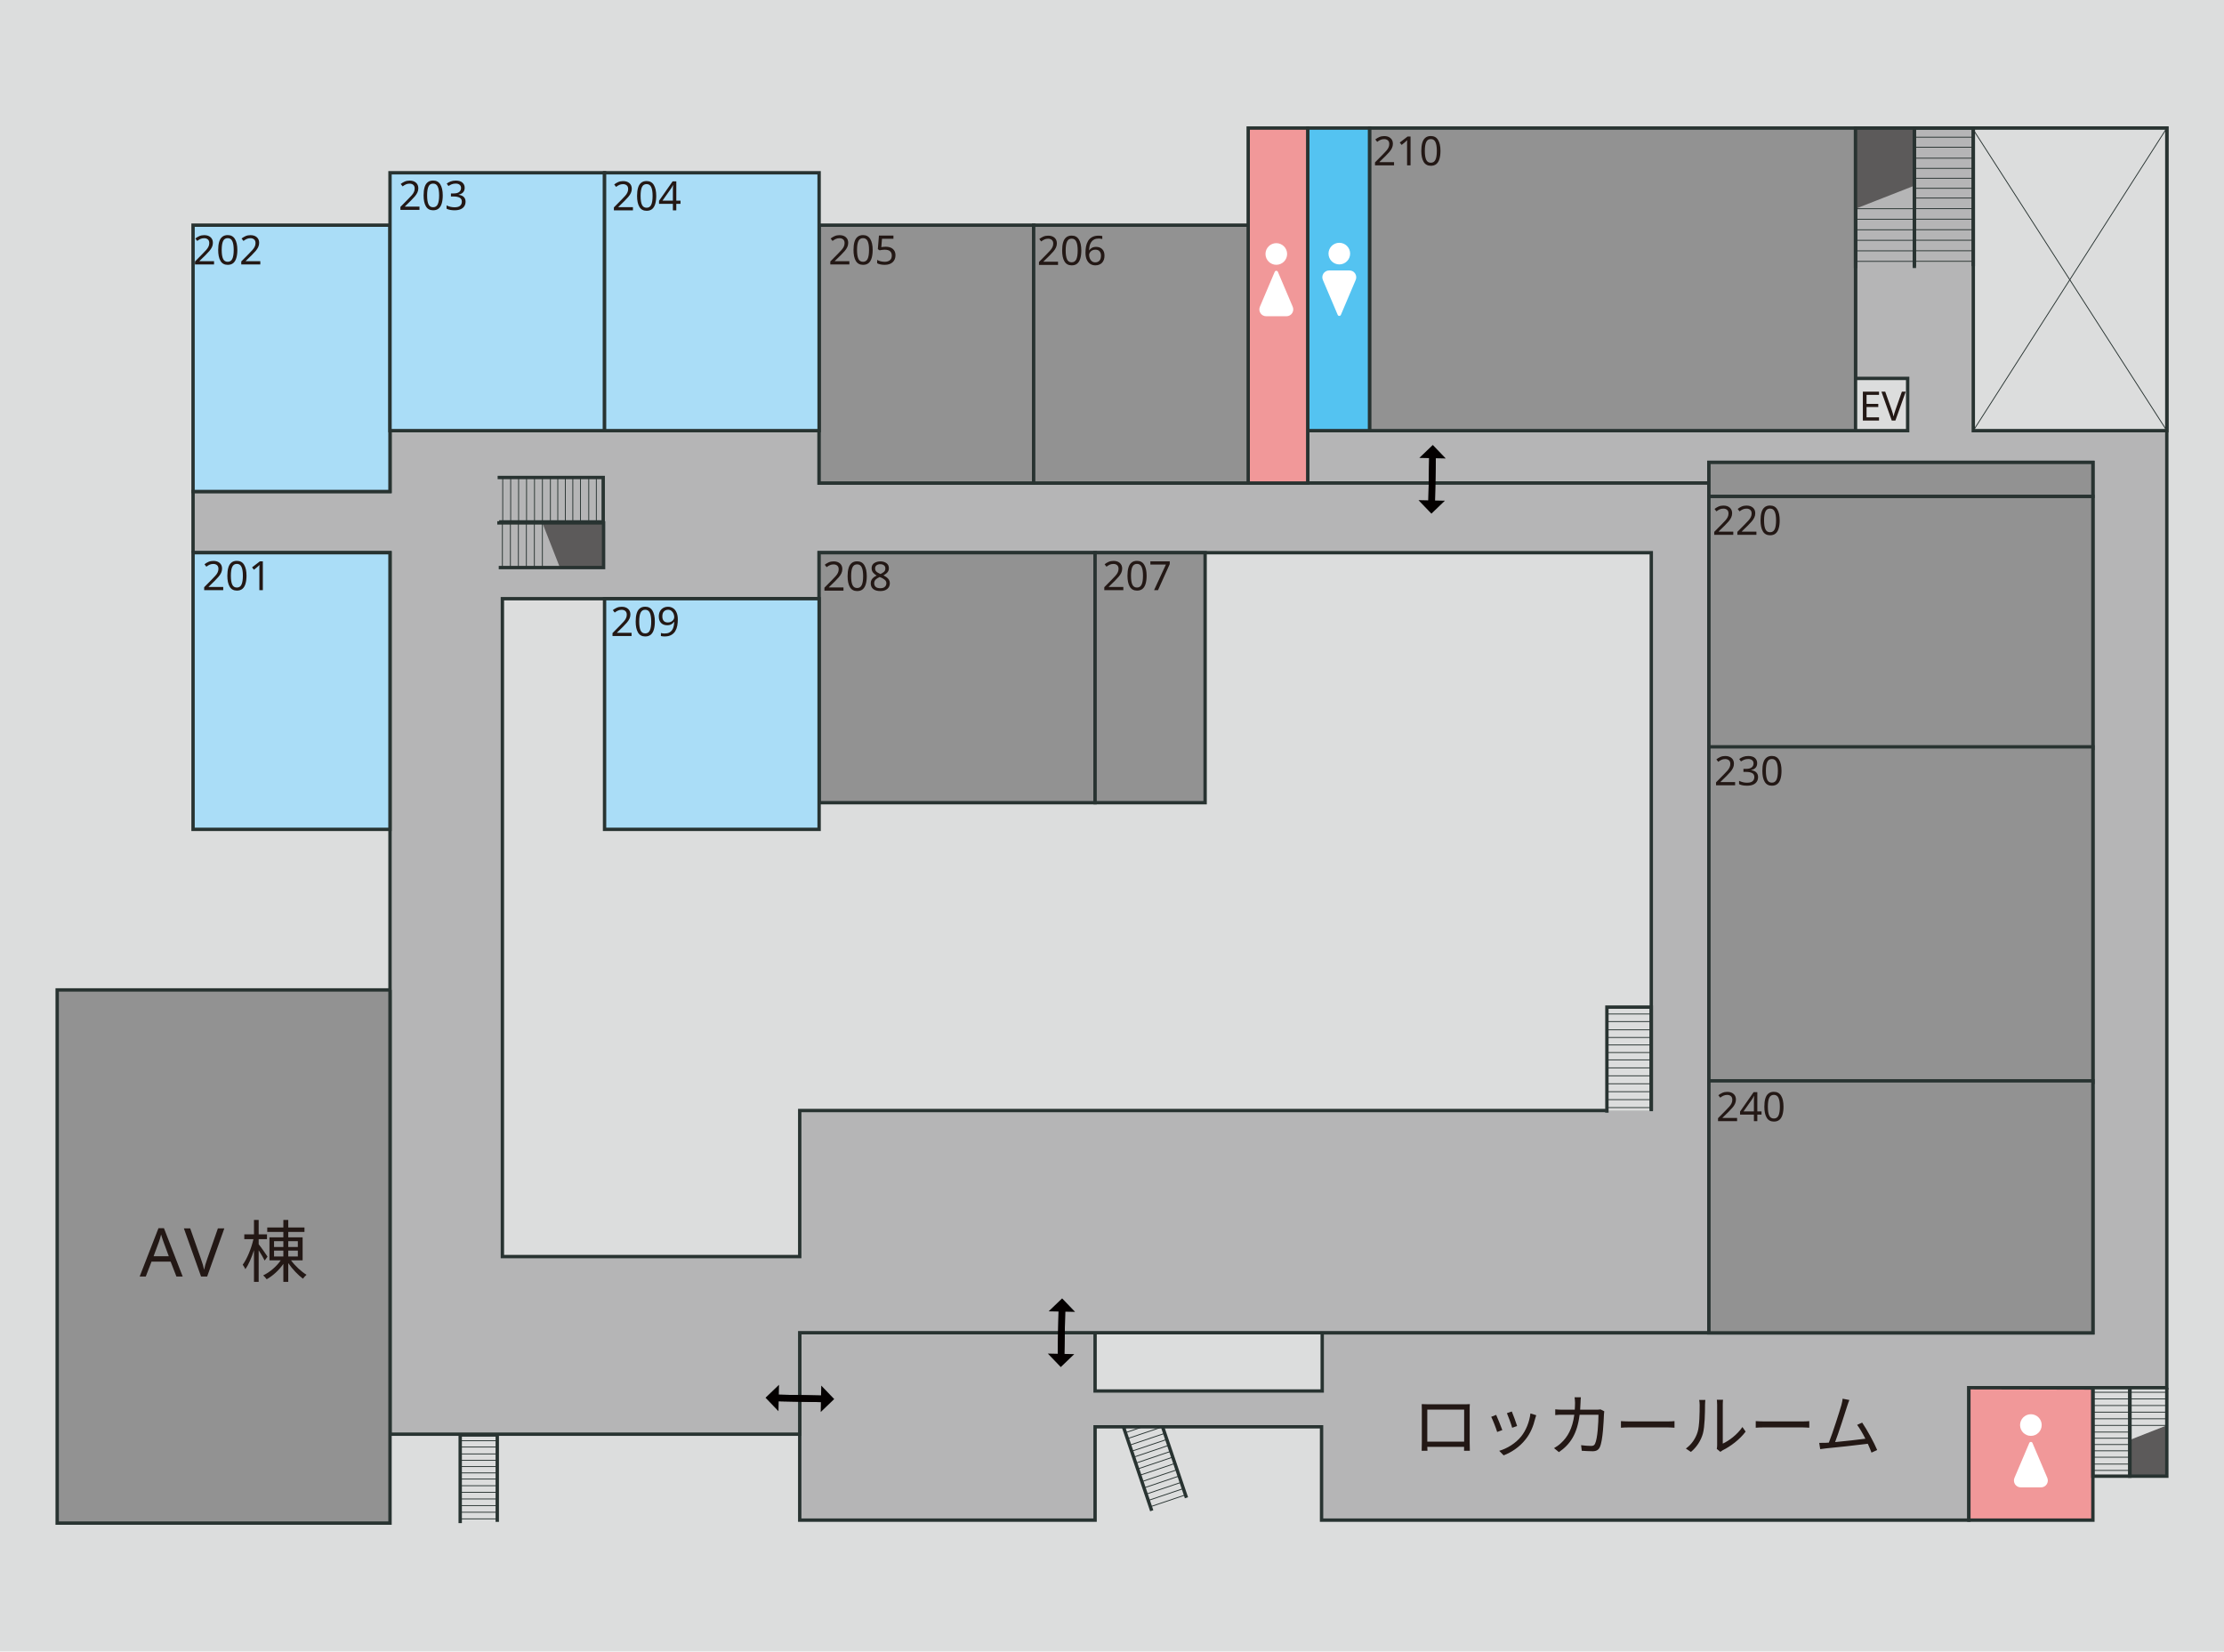
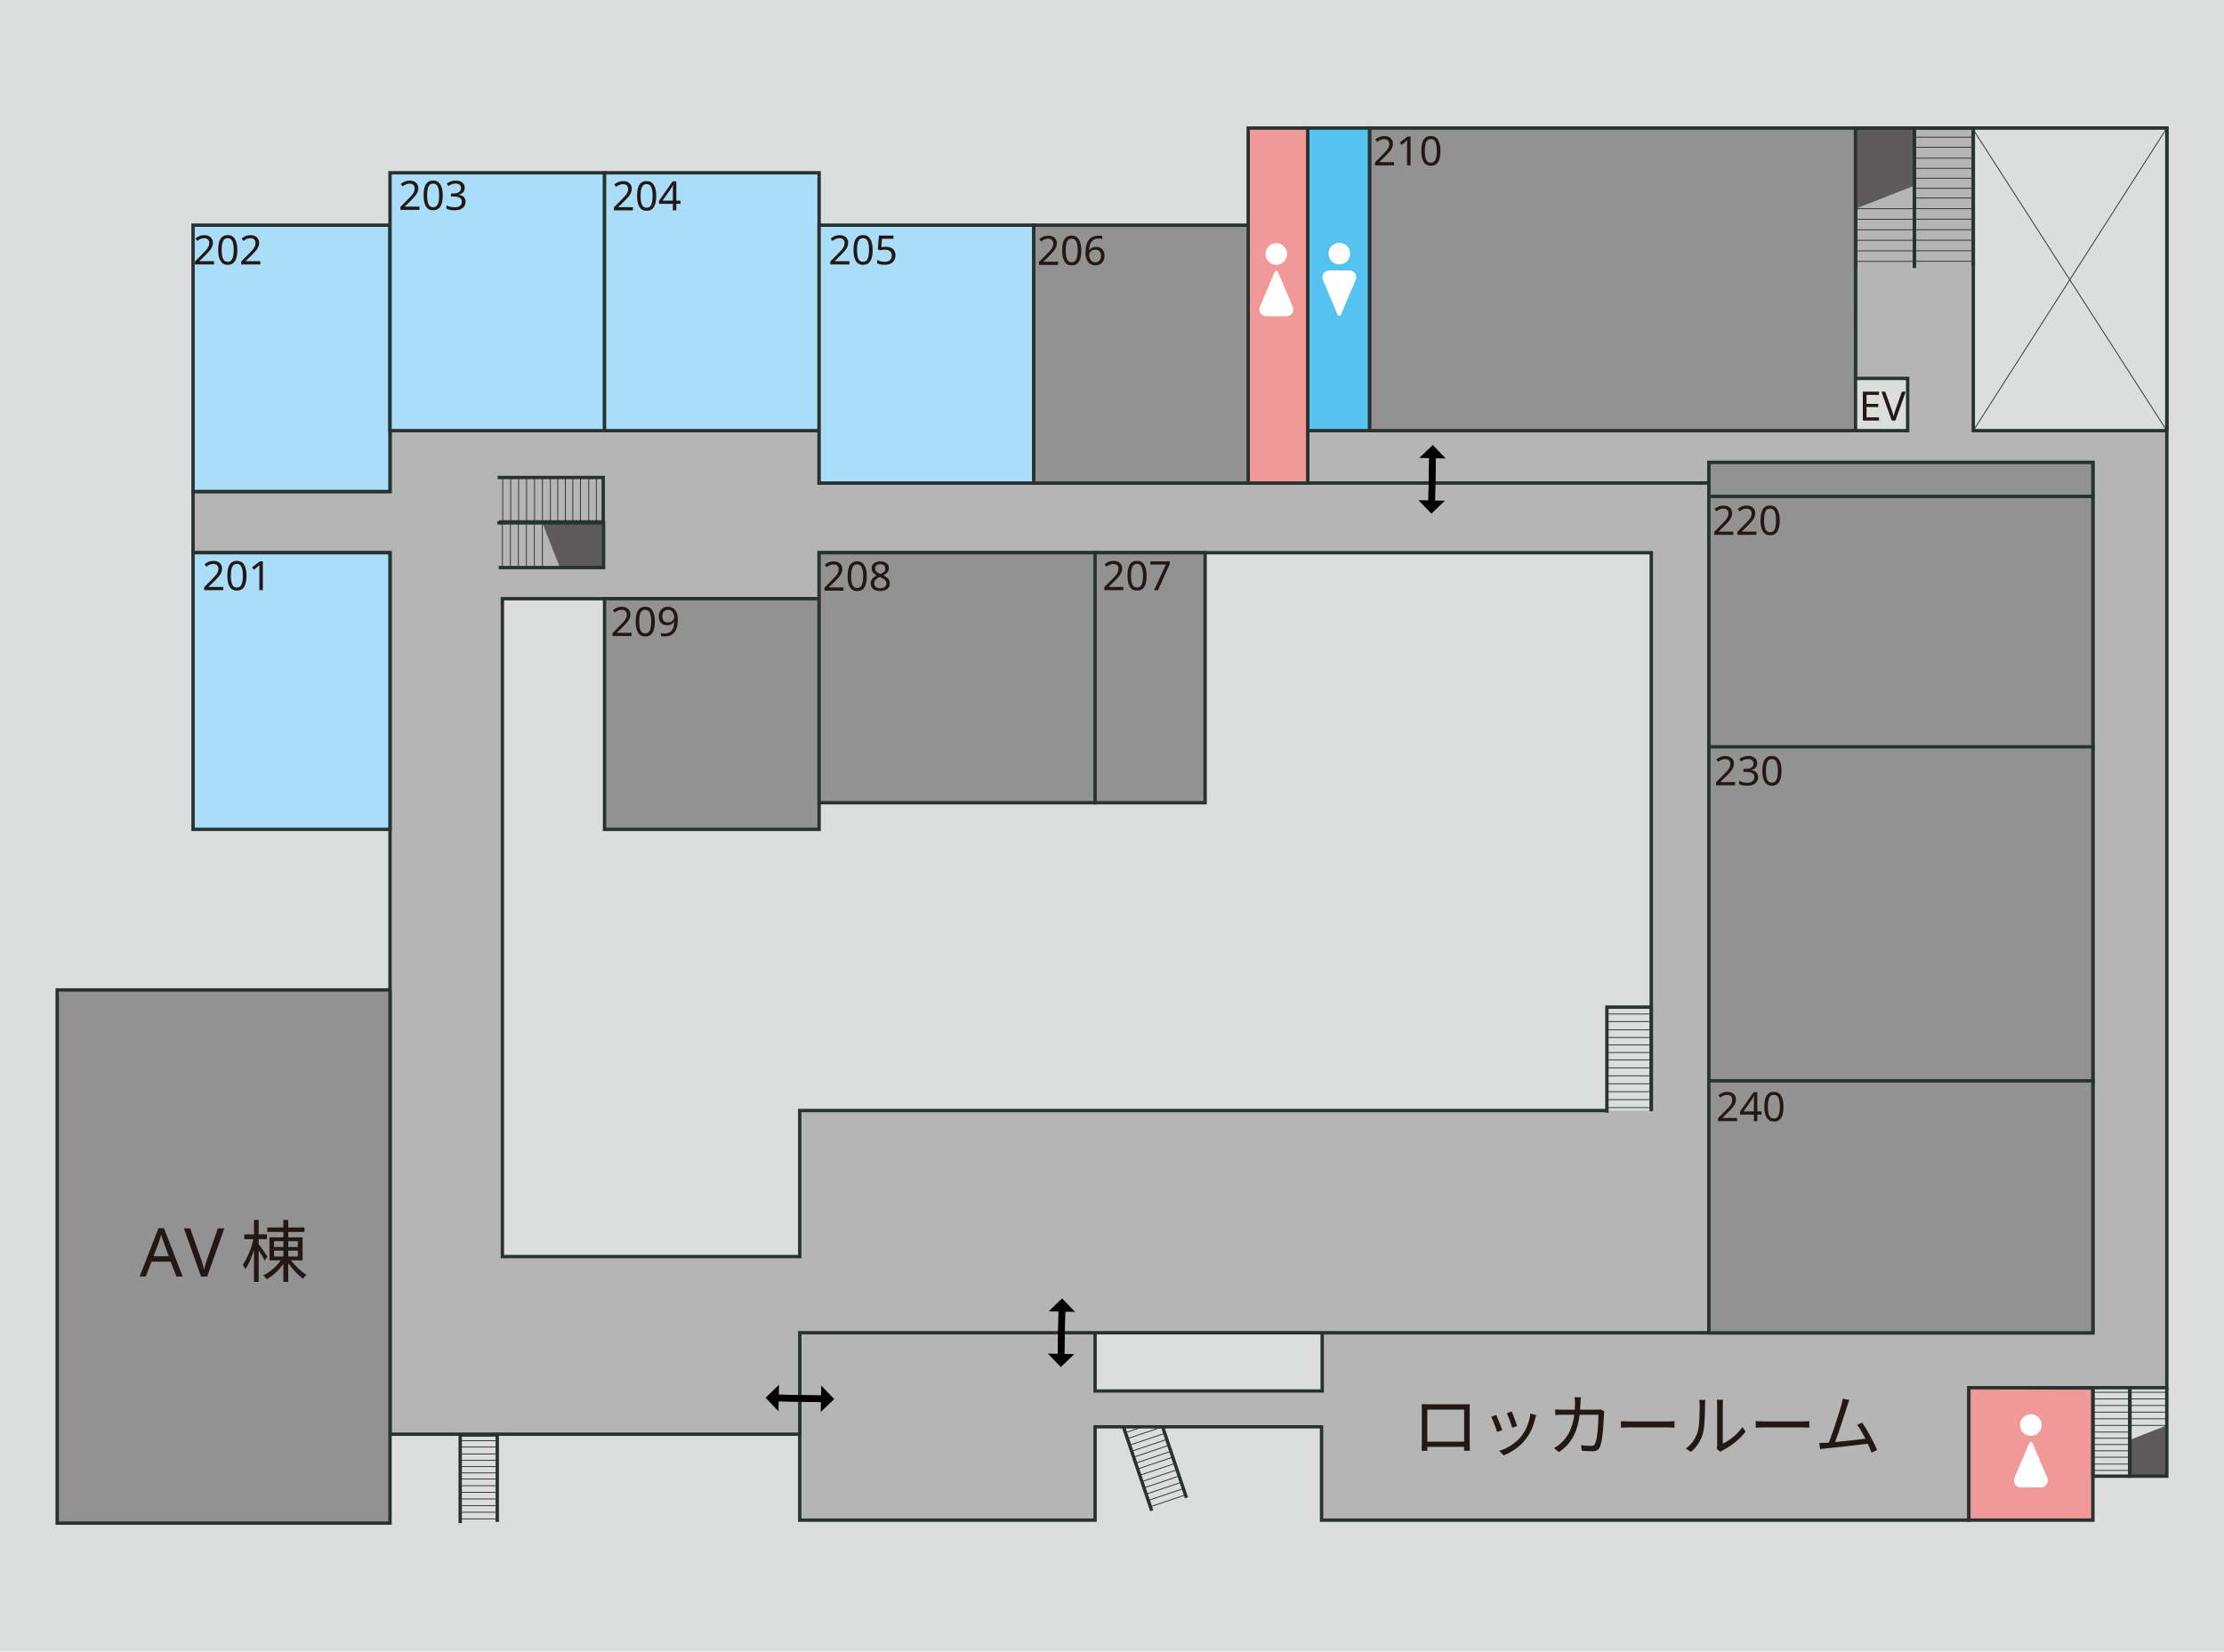
<svg xmlns="http://www.w3.org/2000/svg" viewBox="0 0 660 490">
  <g id="_景" data-name="背景">
    <polyline id="base" points="0 0 660 0 660 490 0 490" fill="#dcdddd" />
  </g>
  <g id="_下" data-name="廊下">
    <g id="_段" data-name="階段">
      <polyline points="341.79 448.33 333.43 423.54 343.86 420.02 352.1 444.47" fill="none" stroke="#283331" stroke-miterlimit="10" />
      <line x1="338.24" y1="437.81" x2="348.67" y2="434.29" fill="none" stroke="#283331" stroke-miterlimit="10" stroke-width=".25" />
      <line x1="338.87" y1="439.68" x2="349.3" y2="436.16" fill="none" stroke="#283331" stroke-miterlimit="10" stroke-width=".25" />
      <line x1="339.5" y1="441.54" x2="349.93" y2="438.02" fill="none" stroke="#283331" stroke-miterlimit="10" stroke-width=".25" />
      <line x1="340.13" y1="443.4" x2="350.55" y2="439.89" fill="none" stroke="#283331" stroke-miterlimit="10" stroke-width=".25" />
      <line x1="340.76" y1="445.27" x2="351.18" y2="441.75" fill="none" stroke="#283331" stroke-miterlimit="10" stroke-width=".25" />
      <line x1="351.81" y1="443.62" x2="341.39" y2="447.13" fill="none" stroke="#283331" stroke-miterlimit="10" stroke-width=".25" />
      <line x1="337.61" y1="435.93" x2="348.04" y2="432.42" fill="none" stroke="#283331" stroke-miterlimit="10" stroke-width=".25" />
      <line x1="337.03" y1="434.21" x2="347.45" y2="430.69" fill="none" stroke="#283331" stroke-miterlimit="10" stroke-width=".25" />
      <line x1="336.43" y1="432.43" x2="346.85" y2="428.91" fill="none" stroke="#283331" stroke-miterlimit="10" stroke-width=".25" />
      <line x1="335.84" y1="430.67" x2="346.26" y2="427.16" fill="none" stroke="#283331" stroke-miterlimit="10" stroke-width=".25" />
      <line x1="335.23" y1="428.87" x2="345.65" y2="425.36" fill="none" stroke="#283331" stroke-miterlimit="10" stroke-width=".25" />
      <line x1="334.58" y1="426.93" x2="345" y2="423.42" fill="none" stroke="#283331" stroke-miterlimit="10" stroke-width=".25" />
      <line x1="333.98" y1="425.16" x2="344.4" y2="421.64" fill="none" stroke="#283331" stroke-miterlimit="10" stroke-width=".25" />
    </g>
    <polyline points="388.08 143.35 388.08 127.8 550.65 127.8 566.12 127.8 566.12 112.3 550.62 112.3 550.65 38 643.03 38 643.03 411.82 584.29 411.82 584.29 451.11 392.19 451.11 392.19 423.42 324.98 423.42 324.98 451.11 237.33 451.11 237.33 395.5 324.98 395.5 324.98 412.79 392.38 412.79 392.38 395.54 621.09 395.54 621.09 137.22 507.14 137.22 507.14 143.35 388.08 143.35" fill="#b5b5b6" stroke="#283331" stroke-miterlimit="10" />
    <polyline points="57.29 164.02 57.29 145.86 115.74 145.86 115.74 127.8 243.08 127.8 243.08 143.35 507.14 143.35 507.14 395.5 237.33 395.5 237.33 425.61 115.74 425.61 115.74 164.02 57.29 164.02" fill="#b5b5b6" stroke="#283331" stroke-miterlimit="10" />
    <polyline points="490.04 329.56 490.04 164.02 357.63 164.02 243.08 164.02 243.08 177.67 179.41 177.67 149.09 177.67 149.09 372.9 237.33 372.9 237.33 329.56 476.51 329.56" fill="#dcdddd" stroke="#283331" stroke-miterlimit="10" />
    <g id="_印" data-name="矢印">
      <path d="M424.79,152.43l4-3.84-2.94-.06,.29-14.71-1.96-.04-.29,14.71-2.94-.06,3.84,4Z" fill="#040000" />
      <path d="M425.2,132.05l-4,3.84,2.94,.06-.29,14.71,1.96,.04,.29-14.71,2.94,.06-3.84-4Z" fill="#040000" />
    </g>
    <g id="_印-2" data-name="矢印">
      <path d="M314.8,405.69l4-3.84-2.94-.06,.29-14.71-1.96-.04-.29,14.71-2.94-.06,3.84,4Z" fill="#040000" />
      <path d="M315.2,385.31l-4,3.84,2.94,.06-.29,14.71,1.96,.04,.29-14.71,2.94,.06-3.84-4Z" fill="#040000" />
    </g>
    <g id="_印-3" data-name="矢印">
      <path d="M227.18,414.79l3.84,4,.06-2.94,14.71,.29,.04-1.96-14.71-.29,.06-2.94-4,3.84Z" fill="#040000" />
      <path d="M247.56,415.19l-3.84-4-.06,2.94-14.71-.29-.04,1.96,14.71,.29-.06,2.94,4-3.84Z" fill="#040000" />
    </g>
    <polyline points="585.6 38 585.6 127.8 643.03 127.8 643.03 38 585.6 38" fill="#dcdddd" stroke="#283331" stroke-miterlimit="10" />
    <line x1="643.03" y1="38" x2="585.6" y2="127.8" fill="none" stroke="#283331" stroke-miterlimit="10" stroke-width=".25" />
    <line x1="585.6" y1="38.49" x2="643.03" y2="127.8" fill="none" stroke="#283331" stroke-miterlimit="10" stroke-width=".25" />
  </g>
  <g id="_性用トイレ" data-name="男性用トイレ">
    <polyline points="388.08 127.8 406.45 127.8 406.45 38 388.08 38 388.08 127.8" fill="#54c3f1" stroke="#283331" stroke-miterlimit="10" />
  </g>
  <g id="_性用トイレ-2" data-name="女性用トイレ">
    <polyline points="370.42 143.35 388.08 143.35 388.08 38 370.42 38 370.42 143.35" fill="#f19899" stroke="#283331" stroke-miterlimit="10" />
    <polygon points="621.09 411.9 584.29 411.82 584.29 451.11 621.09 451.11 621.09 411.9" fill="#f19899" stroke="#283331" stroke-miterlimit="10" />
  </g>
  <g id="_用不可能教室等" data-name="使用不可能教室等">
-     <rect x="243.08" y="66.82" width="63.67" height="76.53" fill="#929292" stroke="#283331" stroke-miterlimit="10" />
+     <rect x="179.41" y="177.67" width="63.67" height="68.45" fill="#929292" stroke="#283331" stroke-miterlimit="10" />
    <rect x="306.75" y="66.82" width="63.67" height="76.53" fill="#929292" stroke="#283331" stroke-miterlimit="10" />
    <rect x="243.08" y="164.02" width="81.9" height="74.19" fill="#929292" stroke="#283331" stroke-miterlimit="10" />
    <rect x="324.98" y="164.02" width="32.65" height="74.19" fill="#929292" stroke="#283331" stroke-miterlimit="10" />
    <polyline points="115.74 293.77 16.97 293.77 16.97 452 115.74 452 115.74 293.77" fill="#929292" stroke="#283331" stroke-miterlimit="10" />
    <rect x="507.14" y="137.22" width="113.95" height="10.11" fill="#929292" stroke="#283331" stroke-miterlimit="10" />
    <rect id="room210" x="406.49" y="38" width="144.16" height="89.8" fill="#929292" stroke="#283331" stroke-miterlimit="10" />
    <rect id="room220" x="507.14" y="147.33" width="113.95" height="74.79" fill="#929292" stroke="#283331" stroke-miterlimit="10" />
    <rect id="room230" x="507.14" y="221.63" width="113.95" height="99.6" fill="#929292" stroke="#283331" stroke-miterlimit="10" />
    <rect id="room240" x="507.14" y="320.75" width="113.95" height="74.79" fill="#929292" stroke="#283331" stroke-miterlimit="10" />
  </g>
  <g id="_段-2" data-name="階段">
    <g>
      <polygon points="160.96 155.17 166.16 168.43 179.12 168.43 179.12 155.17 160.96 155.17" fill="#5c5a5a" />
      <polyline points="148.01 168.43 179.12 168.43 179.12 155.17 147.57 155.17" fill="none" stroke="#283331" stroke-miterlimit="10" />
      <line x1="160.96" y1="155.17" x2="160.96" y2="168.43" fill="none" stroke="#283331" stroke-miterlimit="10" stroke-width=".25" />
      <line x1="158.58" y1="155.17" x2="158.58" y2="168.43" fill="none" stroke="#283331" stroke-miterlimit="10" stroke-width=".25" />
      <line x1="156.21" y1="155.17" x2="156.21" y2="168.43" fill="none" stroke="#283331" stroke-miterlimit="10" stroke-width=".25" />
      <line x1="153.84" y1="155.17" x2="153.84" y2="168.43" fill="none" stroke="#283331" stroke-miterlimit="10" stroke-width=".25" />
      <line x1="151.47" y1="155.17" x2="151.47" y2="168.43" fill="none" stroke="#283331" stroke-miterlimit="10" stroke-width=".25" />
      <line x1="149.09" y1="155.17" x2="149.09" y2="168.43" fill="none" stroke="#283331" stroke-miterlimit="10" stroke-width=".25" />
    </g>
    <g>
      <polygon points="643.03 423 632.03 427.32 632.03 438.07 643.03 438.07 643.03 423" fill="#5c5a5a" />
      <polyline points="632.03 412.27 632.03 438.07 643.03 438.07 643.03 411.9" fill="none" stroke="#283331" stroke-miterlimit="10" />
      <line x1="643.03" y1="423" x2="632.03" y2="423" fill="none" stroke="#283331" stroke-miterlimit="10" stroke-width=".25" />
      <line x1="643.03" y1="421.04" x2="632.03" y2="421.04" fill="none" stroke="#283331" stroke-miterlimit="10" stroke-width=".25" />
      <line x1="643.03" y1="419.07" x2="632.03" y2="419.07" fill="none" stroke="#283331" stroke-miterlimit="10" stroke-width=".25" />
      <line x1="643.03" y1="417.1" x2="632.03" y2="417.1" fill="none" stroke="#283331" stroke-miterlimit="10" stroke-width=".25" />
      <line x1="643.03" y1="415.13" x2="632.03" y2="415.13" fill="none" stroke="#283331" stroke-miterlimit="10" stroke-width=".25" />
      <line x1="632.03" y1="413.17" x2="643.03" y2="413.17" fill="none" stroke="#283331" stroke-miterlimit="10" stroke-width=".25" />
    </g>
    <g>
      <polyline points="632.1 411.9 632.1 438.07 621.09 438.07 621.09 412.27" fill="none" stroke="#283331" stroke-miterlimit="10" />
      <line x1="632.1" y1="423" x2="621.09" y2="423" fill="none" stroke="#283331" stroke-miterlimit="10" stroke-width=".25" />
      <line x1="632.1" y1="421.04" x2="621.09" y2="421.04" fill="none" stroke="#283331" stroke-miterlimit="10" stroke-width=".25" />
      <line x1="632.1" y1="419.07" x2="621.09" y2="419.07" fill="none" stroke="#283331" stroke-miterlimit="10" stroke-width=".25" />
      <line x1="632.1" y1="417.1" x2="621.09" y2="417.1" fill="none" stroke="#283331" stroke-miterlimit="10" stroke-width=".25" />
      <line x1="632.1" y1="415.13" x2="621.09" y2="415.13" fill="none" stroke="#283331" stroke-miterlimit="10" stroke-width=".25" />
      <line x1="621.09" y1="413.17" x2="632.1" y2="413.17" fill="none" stroke="#283331" stroke-miterlimit="10" stroke-width=".25" />
      <line x1="632.1" y1="424.98" x2="621.09" y2="424.98" fill="none" stroke="#283331" stroke-miterlimit="10" stroke-width=".25" />
      <line x1="632.1" y1="426.81" x2="621.09" y2="426.81" fill="none" stroke="#283331" stroke-miterlimit="10" stroke-width=".25" />
      <line x1="632.1" y1="428.68" x2="621.09" y2="428.68" fill="none" stroke="#283331" stroke-miterlimit="10" stroke-width=".25" />
      <line x1="632.1" y1="430.54" x2="621.09" y2="430.54" fill="none" stroke="#283331" stroke-miterlimit="10" stroke-width=".25" />
      <line x1="632.1" y1="432.44" x2="621.09" y2="432.44" fill="none" stroke="#283331" stroke-miterlimit="10" stroke-width=".25" />
      <line x1="632.1" y1="434.48" x2="621.09" y2="434.48" fill="none" stroke="#283331" stroke-miterlimit="10" stroke-width=".25" />
      <line x1="632.1" y1="436.36" x2="621.09" y2="436.36" fill="none" stroke="#283331" stroke-miterlimit="10" stroke-width=".25" />
    </g>
    <g>
      <polyline points="136.57 452 136.57 425.84 147.57 425.84 147.57 451.63" fill="none" stroke="#283331" stroke-miterlimit="10" />
      <line x1="136.57" y1="440.9" x2="147.57" y2="440.9" fill="none" stroke="#283331" stroke-miterlimit="10" stroke-width=".25" />
      <line x1="136.57" y1="442.87" x2="147.57" y2="442.87" fill="none" stroke="#283331" stroke-miterlimit="10" stroke-width=".25" />
      <line x1="136.57" y1="444.83" x2="147.57" y2="444.83" fill="none" stroke="#283331" stroke-miterlimit="10" stroke-width=".25" />
      <line x1="136.57" y1="446.8" x2="147.57" y2="446.8" fill="none" stroke="#283331" stroke-miterlimit="10" stroke-width=".25" />
      <line x1="136.57" y1="448.77" x2="147.57" y2="448.77" fill="none" stroke="#283331" stroke-miterlimit="10" stroke-width=".25" />
      <line x1="147.57" y1="450.74" x2="136.57" y2="450.74" fill="none" stroke="#283331" stroke-miterlimit="10" stroke-width=".25" />
      <line x1="136.57" y1="438.92" x2="147.57" y2="438.92" fill="none" stroke="#283331" stroke-miterlimit="10" stroke-width=".25" />
      <line x1="136.57" y1="437.1" x2="147.57" y2="437.1" fill="none" stroke="#283331" stroke-miterlimit="10" stroke-width=".25" />
      <line x1="136.57" y1="435.22" x2="147.57" y2="435.22" fill="none" stroke="#283331" stroke-miterlimit="10" stroke-width=".25" />
      <line x1="136.57" y1="433.37" x2="147.57" y2="433.37" fill="none" stroke="#283331" stroke-miterlimit="10" stroke-width=".25" />
      <line x1="136.57" y1="431.47" x2="147.57" y2="431.47" fill="none" stroke="#283331" stroke-miterlimit="10" stroke-width=".25" />
      <line x1="136.57" y1="429.42" x2="147.57" y2="429.42" fill="none" stroke="#283331" stroke-miterlimit="10" stroke-width=".25" />
      <line x1="136.57" y1="427.54" x2="147.57" y2="427.54" fill="none" stroke="#283331" stroke-miterlimit="10" stroke-width=".25" />
    </g>
    <g>
      <polyline points="147.68 141.7 179.01 141.7 179.01 154.88 148.12 154.88" fill="none" stroke="#283331" stroke-miterlimit="10" />
      <line x1="160.97" y1="141.7" x2="160.97" y2="154.88" fill="none" stroke="#283331" stroke-miterlimit="10" stroke-width=".25" />
      <line x1="158.62" y1="141.7" x2="158.62" y2="154.88" fill="none" stroke="#283331" stroke-miterlimit="10" stroke-width=".25" />
      <line x1="156.26" y1="141.7" x2="156.26" y2="154.88" fill="none" stroke="#283331" stroke-miterlimit="10" stroke-width=".25" />
      <line x1="153.9" y1="141.7" x2="153.9" y2="154.88" fill="none" stroke="#283331" stroke-miterlimit="10" stroke-width=".25" />
      <line x1="151.55" y1="141.7" x2="151.55" y2="154.88" fill="none" stroke="#283331" stroke-miterlimit="10" stroke-width=".25" />
      <line x1="149.19" y1="154.88" x2="149.19" y2="141.7" fill="none" stroke="#283331" stroke-miterlimit="10" stroke-width=".25" />
      <line x1="163.34" y1="141.7" x2="163.34" y2="154.88" fill="none" stroke="#283331" stroke-miterlimit="10" stroke-width=".25" />
      <line x1="165.53" y1="141.7" x2="165.53" y2="154.88" fill="none" stroke="#283331" stroke-miterlimit="10" stroke-width=".25" />
      <line x1="167.77" y1="141.7" x2="167.77" y2="154.88" fill="none" stroke="#283331" stroke-miterlimit="10" stroke-width=".25" />
      <line x1="169.99" y1="141.7" x2="169.99" y2="154.88" fill="none" stroke="#283331" stroke-miterlimit="10" stroke-width=".25" />
      <line x1="172.27" y1="141.7" x2="172.27" y2="154.88" fill="none" stroke="#283331" stroke-miterlimit="10" stroke-width=".25" />
      <line x1="174.72" y1="141.7" x2="174.72" y2="154.88" fill="none" stroke="#283331" stroke-miterlimit="10" stroke-width=".25" />
      <line x1="176.97" y1="141.7" x2="176.97" y2="154.88" fill="none" stroke="#283331" stroke-miterlimit="10" stroke-width=".25" />
    </g>
    <g>
      <polyline points="476.87 330.2 476.87 298.87 490.04 298.87 490.04 329.76" fill="none" stroke="#283331" stroke-miterlimit="10" />
      <line x1="476.87" y1="316.9" x2="490.04" y2="316.9" fill="none" stroke="#283331" stroke-miterlimit="10" stroke-width=".25" />
      <line x1="476.87" y1="319.26" x2="490.04" y2="319.26" fill="none" stroke="#283331" stroke-miterlimit="10" stroke-width=".25" />
      <line x1="476.87" y1="321.62" x2="490.04" y2="321.62" fill="none" stroke="#283331" stroke-miterlimit="10" stroke-width=".25" />
      <line x1="476.87" y1="323.97" x2="490.04" y2="323.97" fill="none" stroke="#283331" stroke-miterlimit="10" stroke-width=".25" />
      <line x1="476.87" y1="326.33" x2="490.04" y2="326.33" fill="none" stroke="#283331" stroke-miterlimit="10" stroke-width=".25" />
      <line x1="490.04" y1="328.69" x2="476.87" y2="328.69" fill="none" stroke="#283331" stroke-miterlimit="10" stroke-width=".25" />
      <line x1="476.87" y1="314.53" x2="490.04" y2="314.53" fill="none" stroke="#283331" stroke-miterlimit="10" stroke-width=".25" />
      <line x1="476.87" y1="312.35" x2="490.04" y2="312.35" fill="none" stroke="#283331" stroke-miterlimit="10" stroke-width=".25" />
      <line x1="476.87" y1="310.1" x2="490.04" y2="310.1" fill="none" stroke="#283331" stroke-miterlimit="10" stroke-width=".25" />
      <line x1="476.87" y1="307.88" x2="490.04" y2="307.88" fill="none" stroke="#283331" stroke-miterlimit="10" stroke-width=".25" />
      <line x1="476.87" y1="305.61" x2="490.04" y2="305.61" fill="none" stroke="#283331" stroke-miterlimit="10" stroke-width=".25" />
      <line x1="476.87" y1="303.16" x2="490.04" y2="303.16" fill="none" stroke="#283331" stroke-miterlimit="10" stroke-width=".25" />
      <line x1="476.87" y1="300.91" x2="490.04" y2="300.91" fill="none" stroke="#283331" stroke-miterlimit="10" stroke-width=".25" />
    </g>
    <g>
      <polygon points="550.65 61.94 568.12 55.09 568.12 38.02 550.65 38.02 550.65 61.94" fill="#5c5a5a" />
      <polyline points="568.12 78.99 568.12 38.02 550.65 38.02 550.65 79.57" fill="none" stroke="#283331" stroke-miterlimit="10" />
      <line x1="550.65" y1="61.94" x2="568.12" y2="61.94" fill="none" stroke="#283331" stroke-miterlimit="10" stroke-width=".25" />
      <line x1="550.65" y1="65.06" x2="568.12" y2="65.06" fill="none" stroke="#283331" stroke-miterlimit="10" stroke-width=".25" />
      <line x1="550.65" y1="68.19" x2="568.12" y2="68.19" fill="none" stroke="#283331" stroke-miterlimit="10" stroke-width=".25" />
      <line x1="550.65" y1="71.31" x2="568.12" y2="71.31" fill="none" stroke="#283331" stroke-miterlimit="10" stroke-width=".25" />
      <line x1="550.65" y1="74.44" x2="568.12" y2="74.44" fill="none" stroke="#283331" stroke-miterlimit="10" stroke-width=".25" />
      <line x1="550.65" y1="77.56" x2="568.12" y2="77.56" fill="none" stroke="#283331" stroke-miterlimit="10" stroke-width=".25" />
    </g>
    <g>
      <polyline points="568.12 79.55 568.12 38 585.6 38 585.6 78.97" fill="none" stroke="#283331" stroke-miterlimit="10" />
      <line x1="568.12" y1="61.92" x2="585.6" y2="61.92" fill="none" stroke="#283331" stroke-miterlimit="10" stroke-width=".25" />
      <line x1="568.12" y1="65.04" x2="585.6" y2="65.04" fill="none" stroke="#283331" stroke-miterlimit="10" stroke-width=".25" />
      <line x1="568.12" y1="68.17" x2="585.6" y2="68.17" fill="none" stroke="#283331" stroke-miterlimit="10" stroke-width=".25" />
      <line x1="568.12" y1="71.29" x2="585.6" y2="71.29" fill="none" stroke="#283331" stroke-miterlimit="10" stroke-width=".25" />
      <line x1="568.12" y1="74.42" x2="585.6" y2="74.42" fill="none" stroke="#283331" stroke-miterlimit="10" stroke-width=".25" />
      <line x1="585.6" y1="77.54" x2="568.12" y2="77.54" fill="none" stroke="#283331" stroke-miterlimit="10" stroke-width=".25" />
      <line x1="568.12" y1="58.77" x2="585.6" y2="58.77" fill="none" stroke="#283331" stroke-miterlimit="10" stroke-width=".25" />
      <line x1="568.12" y1="55.88" x2="585.6" y2="55.88" fill="none" stroke="#283331" stroke-miterlimit="10" stroke-width=".25" />
      <line x1="568.12" y1="52.9" x2="585.6" y2="52.9" fill="none" stroke="#283331" stroke-miterlimit="10" stroke-width=".25" />
      <line x1="568.12" y1="49.96" x2="585.6" y2="49.96" fill="none" stroke="#283331" stroke-miterlimit="10" stroke-width=".25" />
      <line x1="568.12" y1="46.94" x2="585.6" y2="46.94" fill="none" stroke="#283331" stroke-miterlimit="10" stroke-width=".25" />
      <line x1="568.12" y1="43.69" x2="585.6" y2="43.69" fill="none" stroke="#283331" stroke-miterlimit="10" stroke-width=".25" />
      <line x1="568.12" y1="40.71" x2="585.6" y2="40.71" fill="none" stroke="#283331" stroke-miterlimit="10" stroke-width=".25" />
    </g>
  </g>
  <g id="_イレマーク" data-name="トイレマーク">
    <g id="_女" data-name="男女">
      <path d="M397.46,78.47c1.77,0,3.21-1.44,3.21-3.21s-1.44-3.21-3.21-3.21-3.21,1.44-3.21,3.21,1.44,3.21,3.21,3.21Z" fill="#fff" />
      <path d="M400.46,80.26h-6.02c-.68,0-1.31,.34-1.69,.91-.37,.57-.44,1.28-.17,1.91l4.4,10.36c.08,.19,.26,.31,.47,.31s.39-.12,.47-.31l4.4-10.36c.27-.62,.2-1.34-.17-1.91-.37-.57-1.01-.91-1.69-.91Z" fill="#fff" />
    </g>
    <g id="_女-2" data-name="男女">
      <path d="M602.69,426.11c1.77,0,3.21-1.44,3.21-3.21s-1.44-3.21-3.21-3.21-3.21,1.44-3.21,3.21,1.44,3.21,3.21,3.21Z" fill="#fff" />
      <path d="M607.56,438.57l-4.4-10.36c-.08-.19-.26-.31-.47-.31s-.39,.12-.47,.31l-4.4,10.36c-.27,.62-.2,1.34,.17,1.91,.37,.57,1.01,.91,1.69,.91h6.02c.68,0,1.31-.34,1.69-.91,.37-.57,.44-1.28,.17-1.91Z" fill="#fff" />
    </g>
    <g id="_女-3" data-name="男女">
      <path d="M378.76,78.58c1.77,0,3.21-1.44,3.21-3.21s-1.44-3.21-3.21-3.21-3.21,1.44-3.21,3.21,1.44,3.21,3.21,3.21Z" fill="#fff" />
      <path d="M383.63,91.03l-4.4-10.36c-.08-.19-.26-.31-.47-.31s-.39,.12-.47,.31l-4.4,10.36c-.27,.62-.2,1.34,.17,1.91,.37,.57,1.01,.91,1.69,.91h6.02c.68,0,1.31-.34,1.69-.91,.37-.57,.44-1.28,.17-1.91Z" fill="#fff" />
    </g>
  </g>
  <g id="MLOC-available">
    <rect id="4-6_room201_s" x="57.29" y="164.02" width="58.44" height="82.1" fill="#aaddf7" stroke="#283331" stroke-miterlimit="10" />
    <rect id="4-6_room202_s" x="57.29" y="66.82" width="58.44" height="79.04" fill="#aaddf7" stroke="#283331" stroke-miterlimit="10" />
    <rect id="4-6_room203_s" x="115.74" y="51.27" width="63.67" height="76.53" fill="#aaddf7" stroke="#283331" stroke-miterlimit="10" />
    <rect id="4-6_room204_s" x="179.41" y="51.27" width="63.67" height="76.53" fill="#aaddf7" stroke="#283331" stroke-miterlimit="10" />
-     <rect id="4-6_room209_s" x="179.41" y="177.67" width="63.67" height="68.45" fill="#aaddf7" stroke="#283331" stroke-miterlimit="10" />
+     <rect id="4-6_room205_s" x="243.08" y="66.82" width="63.67" height="76.53" fill="#aaddf7" stroke="#283331" stroke-miterlimit="10" />
  </g>
  <g id="MNOINT-word">
    <text transform="translate(551.67 124.8)" fill="#231815" font-family="KozGoPr6N-Regular-83pv-RKSJ-H, Kozuka Gothic Pr6N" font-size="12">
      <tspan x="0" y="0">EV</tspan>
    </text>
    <text transform="translate(57.29 78.47)" fill="#231815" font-family="KozGoPr6N-Regular-83pv-RKSJ-H, Kozuka Gothic Pr6N" font-size="12">
      <tspan x="0" y="0">202</tspan>
    </text>
    <text transform="translate(41.45 378.82)" fill="#231815" font-family="KozGoPr6N-Regular-83pv-RKSJ-H, Kozuka Gothic Pr6N" font-size="20">
      <tspan x="0" y="0">A</tspan>
      <tspan x="13.12" y="0" letter-spacing=".25em">V</tspan>
      <tspan x="30" y="0">棟</tspan>
    </text>
    <text transform="translate(418.99 430.39)" fill="#231815" font-family="KozGoPr6N-Regular-83pv-RKSJ-H, Kozuka Gothic Pr6N" font-size="20">
      <tspan x="0" y="0">ロッカールーム</tspan>
    </text>
    <text transform="translate(118.25 62.28)" fill="#231815" font-family="KozGoPr6N-Regular-83pv-RKSJ-H, Kozuka Gothic Pr6N" font-size="12">
      <tspan x="0" y="0">203</tspan>
    </text>
    <text transform="translate(181.6 62.43)" fill="#231815" font-family="KozGoPr6N-Regular-83pv-RKSJ-H, Kozuka Gothic Pr6N" font-size="12">
      <tspan x="0" y="0">204</tspan>
    </text>
    <text transform="translate(245.83 78.47)" fill="#231815" font-family="KozGoPr6N-Regular-83pv-RKSJ-H, Kozuka Gothic Pr6N" font-size="12">
      <tspan x="0" y="0">205</tspan>
    </text>
    <text transform="translate(307.75 78.62)" fill="#231815" font-family="KozGoPr6N-Regular-83pv-RKSJ-H, Kozuka Gothic Pr6N" font-size="12">
      <tspan x="0" y="0">206</tspan>
    </text>
    <text transform="translate(327.13 175.14)" fill="#231815" font-family="KozGoPr6N-Regular-83pv-RKSJ-H, Kozuka Gothic Pr6N" font-size="12">
      <tspan x="0" y="0">207</tspan>
    </text>
    <text transform="translate(244.08 175.28)" fill="#231815" font-family="KozGoPr6N-Regular-83pv-RKSJ-H, Kozuka Gothic Pr6N" font-size="12">
      <tspan x="0" y="0">208</tspan>
    </text>
    <text transform="translate(181.19 188.75)" fill="#231815" font-family="KozGoPr6N-Regular-83pv-RKSJ-H, Kozuka Gothic Pr6N" font-size="12">
      <tspan x="0" y="0">209</tspan>
    </text>
    <text transform="translate(60.01 175.14)" fill="#231815" font-family="KozGoPr6N-Regular-83pv-RKSJ-H, Kozuka Gothic Pr6N" font-size="12">
      <tspan x="0" y="0">201</tspan>
    </text>
    <text transform="translate(407.47 49.07)" fill="#231815" font-family="KozGoPr6N-Regular-83pv-RKSJ-H, Kozuka Gothic Pr6N" font-size="12">
      <tspan x="0" y="0">210</tspan>
    </text>
    <text transform="translate(508.14 158.72)" fill="#231815" font-family="KozGoPr6N-Regular-83pv-RKSJ-H, Kozuka Gothic Pr6N" font-size="12">
      <tspan x="0" y="0">220</tspan>
    </text>
    <text transform="translate(508.68 233.04)" fill="#231815" font-family="KozGoPr6N-Regular-83pv-RKSJ-H, Kozuka Gothic Pr6N" font-size="12">
      <tspan x="0" y="0">230</tspan>
    </text>
    <text transform="translate(509.27 332.71)" fill="#231815" font-family="KozGoPr6N-Regular-83pv-RKSJ-H, Kozuka Gothic Pr6N" font-size="12">
      <tspan x="0" y="0">240</tspan>
    </text>
  </g>
</svg>
